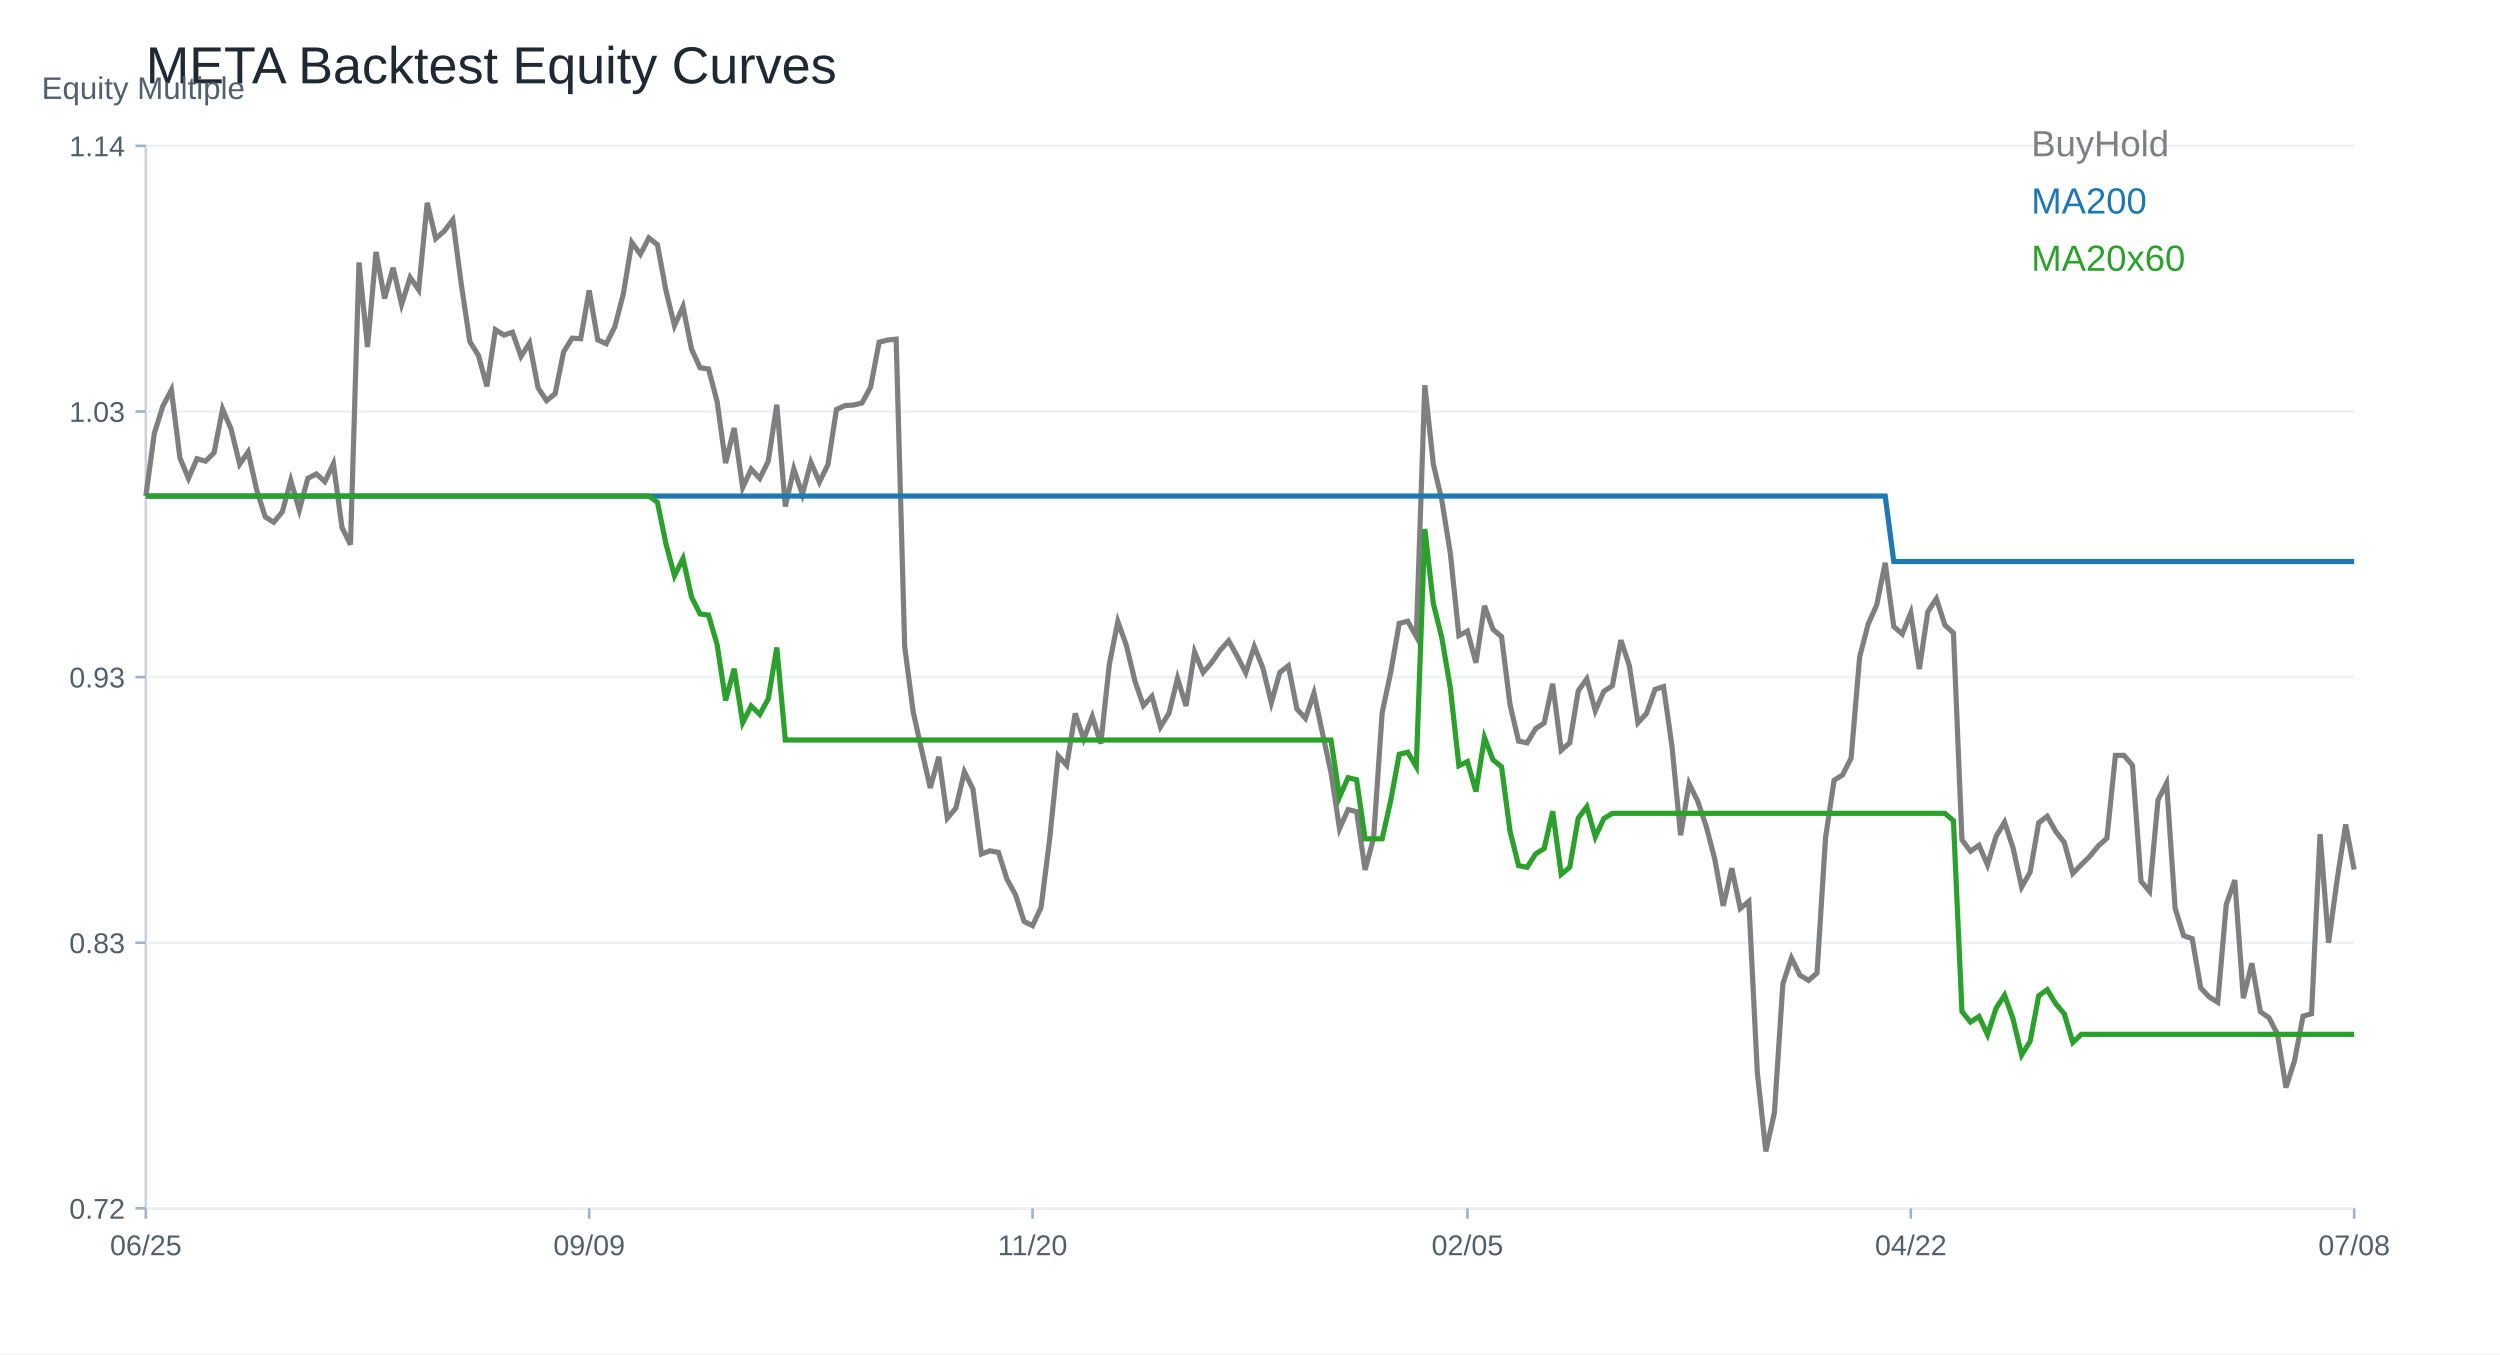
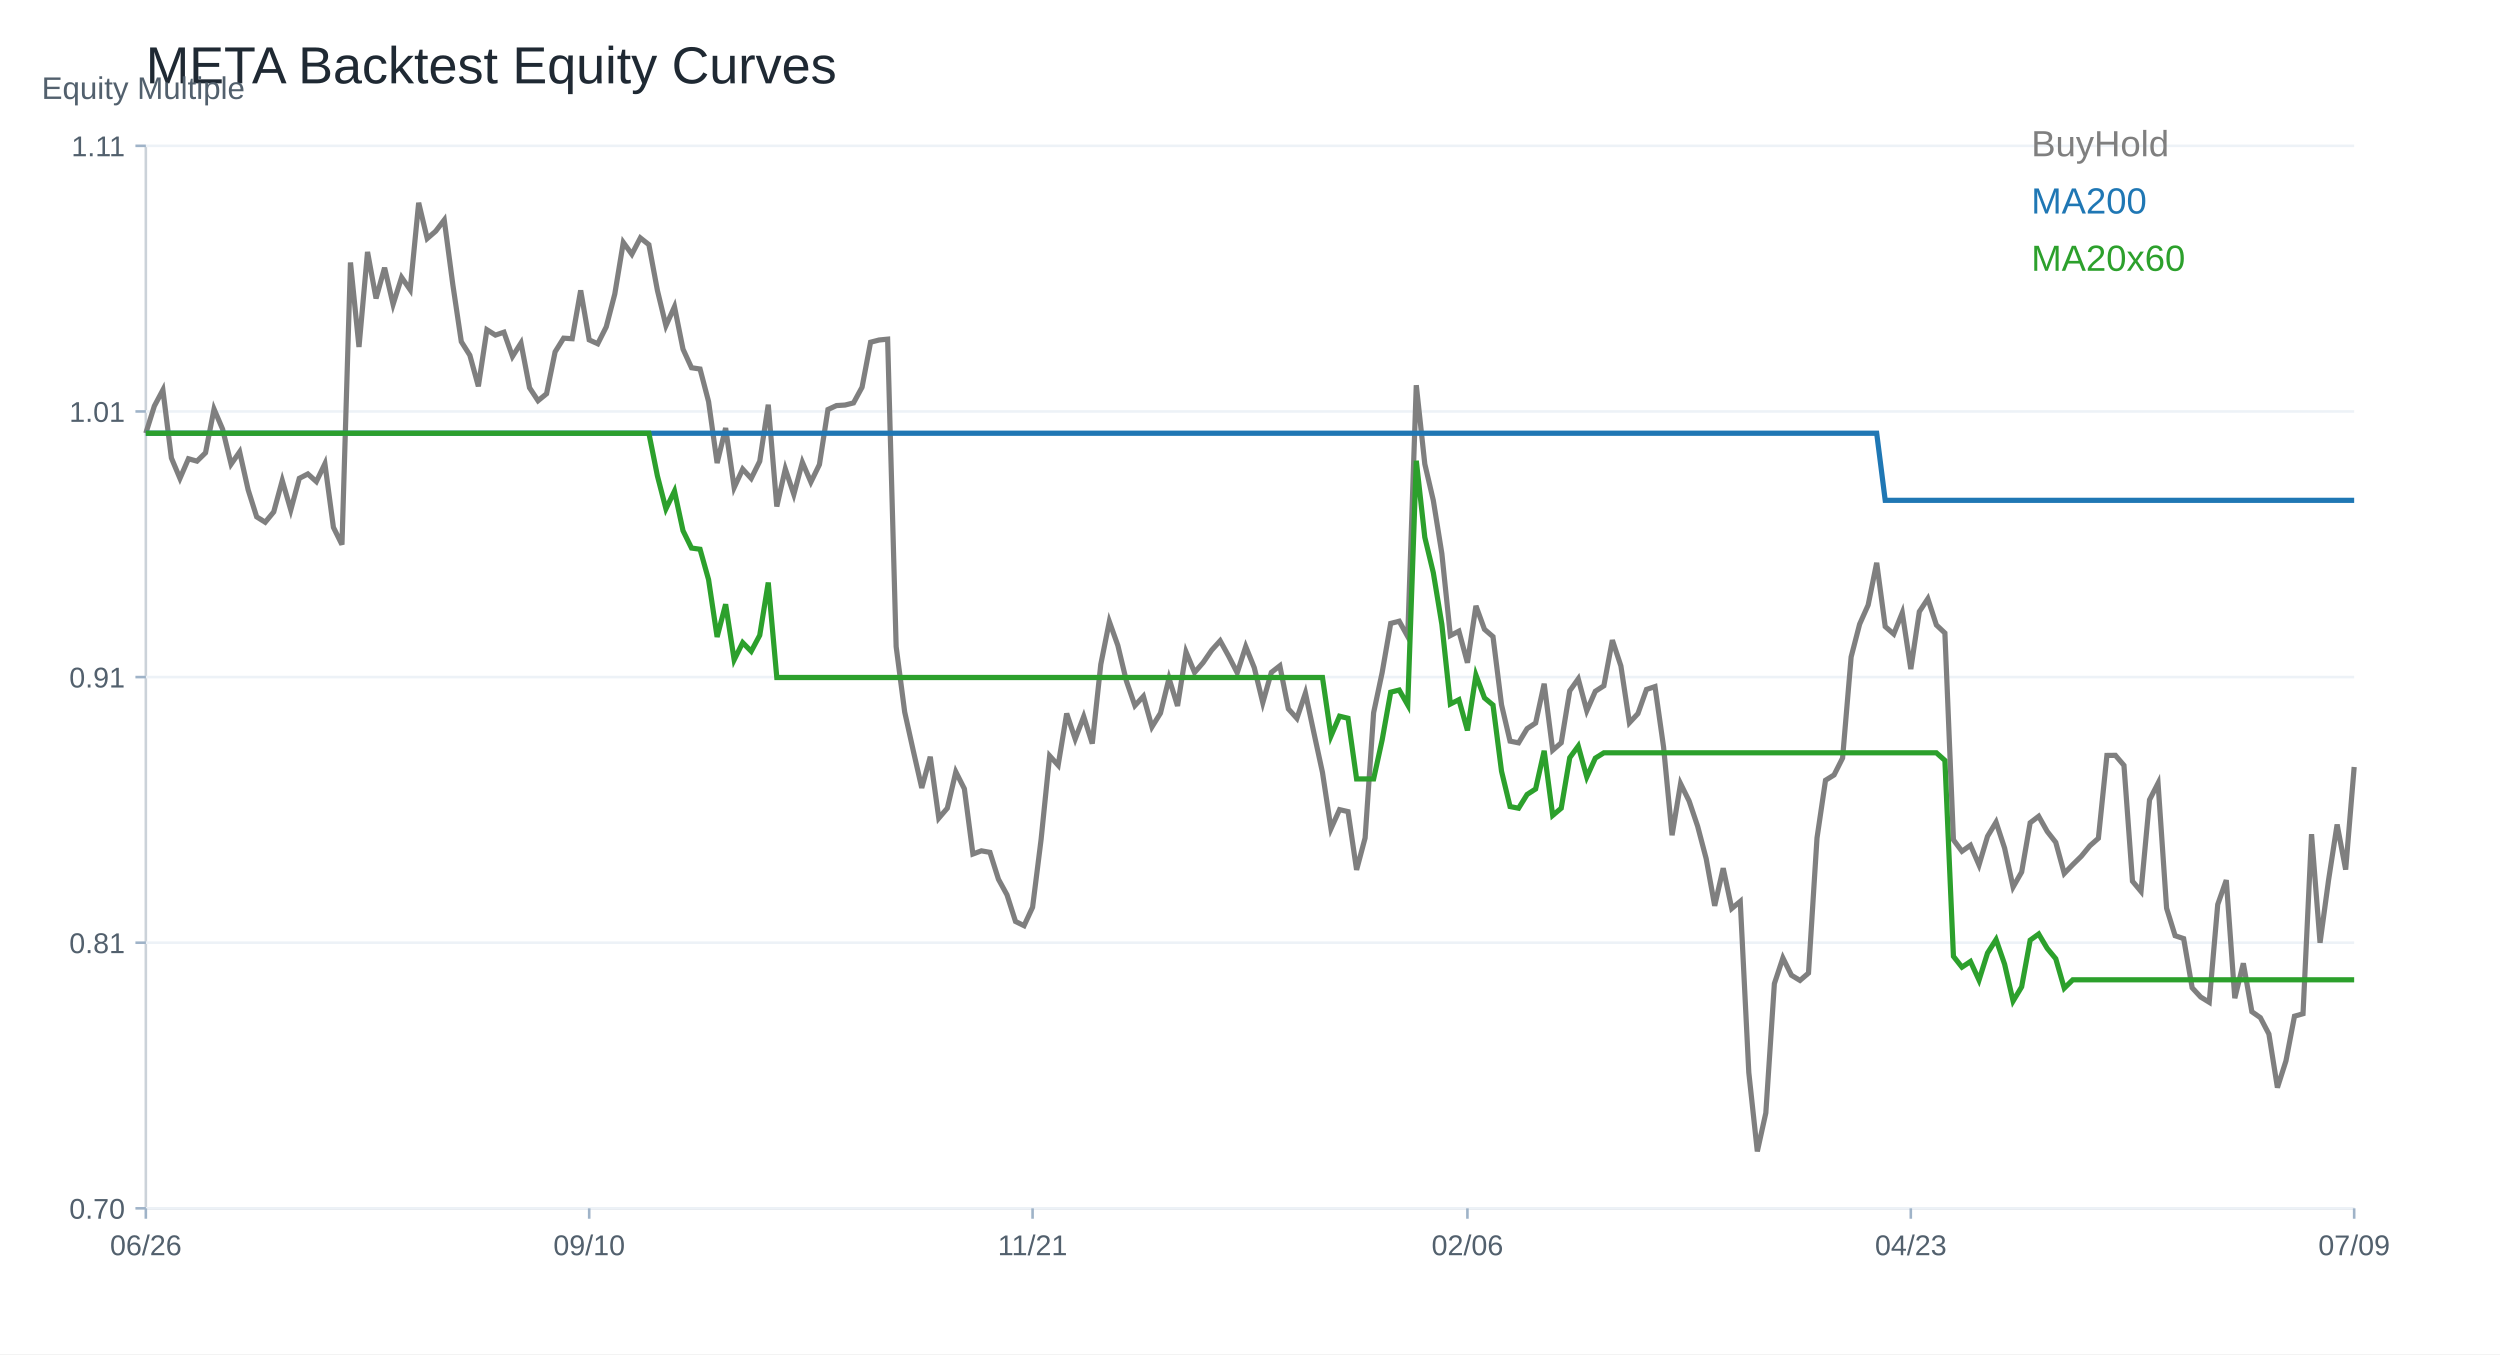
<svg xmlns="http://www.w3.org/2000/svg" width="960" height="520" viewBox="0 0 960 520">
  <rect width="100%" height="100%" fill="white" />
  <text x="56.00" y="32.00" font-size="20" font-family="Arial" fill="#1f2933" text-anchor="start">META Backtest Equity Curves</text>
  <line x1="56" y1="464" x2="904" y2="464" stroke="#cbd2d9" />
  <line x1="56" y1="56" x2="56" y2="464" stroke="#cbd2d9" />
  <text x="16.00" y="38.00" font-size="12" font-family="Arial" fill="#52606d" text-anchor="start">Equity Multiple</text>
  <line x1="56" y1="464.00" x2="904" y2="464.00" stroke="#edf2f7" />
  <line x1="52" y1="464.00" x2="56" y2="464.00" stroke="#9fb3c8" />
-   <text x="48.00" y="468.00" font-size="11" font-family="Arial" fill="#52606d" text-anchor="end">0.72</text>
+   <text x="48.00" y="468.00" font-size="11" font-family="Arial" fill="#52606d" text-anchor="end">0.70</text>
  <line x1="56" y1="362.00" x2="904" y2="362.00" stroke="#edf2f7" />
  <line x1="52" y1="362.00" x2="56" y2="362.00" stroke="#9fb3c8" />
-   <text x="48.00" y="366.00" font-size="11" font-family="Arial" fill="#52606d" text-anchor="end">0.83</text>
+   <text x="48.00" y="366.00" font-size="11" font-family="Arial" fill="#52606d" text-anchor="end">0.81</text>
  <line x1="56" y1="260.00" x2="904" y2="260.00" stroke="#edf2f7" />
  <line x1="52" y1="260.00" x2="56" y2="260.00" stroke="#9fb3c8" />
-   <text x="48.00" y="264.00" font-size="11" font-family="Arial" fill="#52606d" text-anchor="end">0.93</text>
+   <text x="48.00" y="264.00" font-size="11" font-family="Arial" fill="#52606d" text-anchor="end">0.91</text>
  <line x1="56" y1="158.00" x2="904" y2="158.00" stroke="#edf2f7" />
  <line x1="52" y1="158.00" x2="56" y2="158.00" stroke="#9fb3c8" />
-   <text x="48.00" y="162.00" font-size="11" font-family="Arial" fill="#52606d" text-anchor="end">1.03</text>
+   <text x="48.00" y="162.00" font-size="11" font-family="Arial" fill="#52606d" text-anchor="end">1.01</text>
  <line x1="56" y1="56.00" x2="904" y2="56.00" stroke="#edf2f7" />
  <line x1="52" y1="56.00" x2="56" y2="56.00" stroke="#9fb3c8" />
-   <text x="48.00" y="60.00" font-size="11" font-family="Arial" fill="#52606d" text-anchor="end">1.14</text>
+   <text x="48.00" y="60.00" font-size="11" font-family="Arial" fill="#52606d" text-anchor="end">1.11</text>
  <line x1="56.00" y1="464" x2="56.00" y2="468" stroke="#9fb3c8" />
-   <text x="56.00" y="482.00" font-size="11" font-family="Arial" fill="#52606d" text-anchor="middle">06/25</text>
+   <text x="56.00" y="482.00" font-size="11" font-family="Arial" fill="#52606d" text-anchor="middle">06/26</text>
  <line x1="226.25" y1="464" x2="226.25" y2="468" stroke="#9fb3c8" />
-   <text x="226.25" y="482.00" font-size="11" font-family="Arial" fill="#52606d" text-anchor="middle">09/09</text>
+   <text x="226.25" y="482.00" font-size="11" font-family="Arial" fill="#52606d" text-anchor="middle">09/10</text>
  <line x1="396.51" y1="464" x2="396.51" y2="468" stroke="#9fb3c8" />
-   <text x="396.51" y="482.00" font-size="11" font-family="Arial" fill="#52606d" text-anchor="middle">11/20</text>
+   <text x="396.51" y="482.00" font-size="11" font-family="Arial" fill="#52606d" text-anchor="middle">11/21</text>
  <line x1="563.49" y1="464" x2="563.49" y2="468" stroke="#9fb3c8" />
-   <text x="563.49" y="482.00" font-size="11" font-family="Arial" fill="#52606d" text-anchor="middle">02/05</text>
+   <text x="563.49" y="482.00" font-size="11" font-family="Arial" fill="#52606d" text-anchor="middle">02/06</text>
  <line x1="733.75" y1="464" x2="733.75" y2="468" stroke="#9fb3c8" />
-   <text x="733.75" y="482.00" font-size="11" font-family="Arial" fill="#52606d" text-anchor="middle">04/22</text>
+   <text x="733.75" y="482.00" font-size="11" font-family="Arial" fill="#52606d" text-anchor="middle">04/23</text>
  <line x1="904.00" y1="464" x2="904.00" y2="468" stroke="#9fb3c8" />
-   <text x="904.00" y="482.00" font-size="11" font-family="Arial" fill="#52606d" text-anchor="middle">07/08</text>
-   <polyline fill="none" stroke="#7f7f7f" stroke-width="2" points="56.00,190.48 59.27,166.36 62.55,155.92 65.82,149.75 69.10,175.88 72.37,183.70 75.64,176.17 78.92,177.08 82.19,173.87 85.47,157.10 88.74,164.77 92.02,178.25 95.29,173.52 98.56,188.11 101.84,198.47 105.11,200.54 108.39,196.57 111.66,184.53 114.93,195.83 118.21,183.69 121.48,182.00 124.76,184.94 128.03,178.08 131.31,202.50 134.58,209.13 137.85,100.79 141.13,133.24 144.40,96.73 147.68,114.61 150.95,102.80 154.22,116.87 157.50,106.52 160.77,111.27 164.05,77.86 167.32,91.60 170.59,88.76 173.87,84.46 177.14,109.20 180.42,131.20 183.69,136.41 186.97,148.35 190.24,126.62 193.51,128.68 196.79,127.57 200.06,136.88 203.34,131.72 206.61,148.90 209.88,153.87 213.16,151.19 216.43,135.12 219.71,129.86 222.98,130.07 226.25,111.51 229.53,130.51 232.80,132.01 236.08,125.51 239.35,112.89 242.63,93.09 245.90,97.63 249.17,91.36 252.45,93.95 255.72,111.54 259.00,125.07 262.27,117.78 265.54,134.06 268.82,141.21 272.09,141.70 275.37,154.20 278.64,177.81 281.92,164.36 285.19,187.21 288.46,180.14 291.74,183.72 295.01,177.12 298.29,155.40 301.56,194.50 304.83,180.08 308.11,189.85 311.38,177.52 314.66,185.12 317.93,178.39 321.20,157.26 324.48,155.74 327.75,155.54 331.03,154.72 334.30,148.68 337.58,131.41 340.85,130.56 344.12,130.24 347.40,248.31 350.67,273.42 353.95,288.16 357.22,302.56 360.49,290.60 363.77,314.18 367.04,310.34 370.32,296.41 373.59,302.90 376.86,327.94 380.14,326.72 383.41,327.31 386.69,337.64 389.96,343.62 393.24,353.84 396.51,355.46 399.78,348.39 403.06,322.34 406.33,290.23 409.61,293.85 412.88,273.97 416.15,283.79 419.43,275.15 422.70,285.54 425.98,255.15 429.25,238.68 432.53,247.85 435.80,261.49 439.07,270.95 442.35,267.38 445.62,279.13 448.90,273.85 452.17,260.48 455.44,271.09 458.72,250.36 461.99,258.23 465.27,254.45 468.54,249.68 471.81,246.06 475.09,251.97 478.36,258.35 481.64,248.28 484.91,256.40 488.19,269.83 491.46,258.21 494.73,255.67 498.01,272.21 501.28,275.86 504.56,266.15 507.83,281.53 511.10,296.62 514.38,318.22 517.65,310.90 520.93,311.66 524.20,334.03 527.47,321.77 530.75,273.68 534.02,258.25 537.30,239.39 540.57,238.54 543.85,244.42 547.12,147.92 550.39,178.17 553.67,192.16 556.94,212.56 560.22,244.06 563.49,242.37 566.76,254.50 570.04,232.65 573.31,241.66 576.59,244.48 579.86,270.66 583.14,284.59 586.41,285.25 589.68,279.80 592.96,277.64 596.23,262.55 599.51,288.08 602.78,285.24 606.05,265.28 609.33,260.68 612.60,272.92 615.88,265.46 619.15,263.35 622.42,245.81 625.70,255.74 628.97,277.53 632.25,274.02 635.52,264.75 638.80,263.66 642.07,286.79 645.34,320.73 648.62,300.93 651.89,307.58 655.17,317.27 658.44,329.73 661.71,347.83 664.99,333.40 668.26,348.86 671.54,346.13 674.81,411.85 678.08,442.14 681.36,427.35 684.63,377.72 687.91,367.86 691.18,374.49 694.46,376.48 697.73,373.67 701.00,321.79 704.28,299.62 707.55,297.58 710.83,291.10 714.10,252.29 717.37,239.67 720.65,232.33 723.92,216.11 727.20,240.60 730.47,243.47 733.75,235.31 737.02,256.92 740.29,234.88 743.57,229.90 746.84,240.00 750.12,243.08 753.39,322.50 756.66,326.89 759.94,324.58 763.21,332.15 766.49,321.15 769.76,315.70 773.03,325.66 776.31,340.61 779.58,334.87 782.86,315.95 786.13,313.45 789.41,319.28 792.68,323.47 795.95,335.41 799.23,332.01 802.50,328.79 805.78,324.79 809.05,321.90 812.32,290.09 815.60,290.05 818.87,293.90 822.15,338.38 825.42,342.32 828.69,307.13 831.97,300.76 835.24,348.75 838.52,359.31 841.79,360.42 845.07,379.32 848.34,382.86 851.61,384.87 854.89,347.32 858.16,337.97 861.44,383.31 864.71,369.91 867.98,388.49 871.26,390.78 874.53,397.07 877.81,417.64 881.08,407.38 884.36,390.22 887.63,389.27 890.90,320.32 894.18,362.02 897.45,337.86 900.73,316.61 904.00,333.93" />
+   <text x="904.00" y="482.00" font-size="11" font-family="Arial" fill="#52606d" text-anchor="middle">07/09</text>
+   <polyline fill="none" stroke="#7f7f7f" stroke-width="2" points="56.00,166.36 59.27,155.92 62.55,149.75 65.82,175.88 69.10,183.70 72.37,176.17 75.64,177.08 78.92,173.87 82.19,157.10 85.47,164.77 88.74,178.25 92.02,173.52 95.29,188.11 98.56,198.47 101.84,200.54 105.11,196.57 108.39,184.53 111.66,195.83 114.93,183.69 118.21,182.00 121.48,184.94 124.76,178.08 128.03,202.50 131.31,209.13 134.58,100.79 137.85,133.24 141.13,96.73 144.40,114.61 147.68,102.80 150.95,116.87 154.22,106.52 157.50,111.27 160.77,77.86 164.05,91.60 167.32,88.76 170.59,84.46 173.87,109.20 177.14,131.20 180.42,136.41 183.69,148.35 186.97,126.62 190.24,128.68 193.51,127.57 196.79,136.88 200.06,131.72 203.34,148.90 206.61,153.87 209.88,151.19 213.16,135.12 216.43,129.86 219.71,130.07 222.98,111.51 226.25,130.51 229.53,132.01 232.80,125.51 236.08,112.89 239.35,93.09 242.63,97.63 245.90,91.36 249.17,93.95 252.45,111.54 255.72,125.07 259.00,117.78 262.27,134.06 265.54,141.21 268.82,141.70 272.09,154.20 275.37,177.81 278.64,164.36 281.92,187.21 285.19,180.14 288.46,183.72 291.74,177.12 295.01,155.40 298.29,194.50 301.56,180.08 304.83,189.85 308.11,177.52 311.38,185.12 314.66,178.39 317.93,157.26 321.20,155.74 324.48,155.54 327.75,154.72 331.03,148.68 334.30,131.41 337.58,130.56 340.85,130.24 344.12,248.31 347.40,273.42 350.67,288.16 353.95,302.56 357.22,290.60 360.49,314.18 363.77,310.34 367.04,296.41 370.32,302.90 373.59,327.94 376.86,326.72 380.14,327.31 383.41,337.64 386.69,343.62 389.96,353.84 393.24,355.46 396.51,348.39 399.78,322.34 403.06,290.23 406.33,293.85 409.61,273.97 412.88,283.78 416.15,275.15 419.43,285.54 422.70,255.15 425.98,238.68 429.25,247.85 432.53,261.49 435.80,270.95 439.07,267.38 442.35,279.13 445.62,273.85 448.90,260.48 452.17,271.09 455.44,250.36 458.72,258.23 461.99,254.45 465.27,249.68 468.54,246.06 471.81,251.97 475.09,258.35 478.36,248.28 481.64,256.40 484.91,269.83 488.19,258.21 491.46,255.67 494.73,272.21 498.01,275.86 501.28,266.15 504.56,281.54 507.83,296.62 511.10,318.22 514.38,310.90 517.65,311.66 520.93,334.03 524.20,321.77 527.47,273.68 530.75,258.25 534.02,239.39 537.30,238.54 540.57,244.42 543.85,147.92 547.12,178.17 550.39,192.16 553.67,212.56 556.94,244.06 560.22,242.37 563.49,254.50 566.76,232.65 570.04,241.66 573.31,244.48 576.59,270.66 579.86,284.59 583.14,285.25 586.41,279.80 589.68,277.64 592.96,262.55 596.23,288.08 599.51,285.24 602.78,265.28 606.05,260.68 609.33,272.92 612.60,265.46 615.88,263.35 619.15,245.81 622.42,255.74 625.70,277.53 628.97,274.02 632.25,264.75 635.52,263.66 638.80,286.79 642.07,320.73 645.34,300.93 648.62,307.58 651.89,317.27 655.17,329.73 658.44,347.83 661.71,333.40 664.99,348.86 668.26,346.13 671.54,411.85 674.81,442.14 678.08,427.35 681.36,377.72 684.63,367.86 687.91,374.49 691.18,376.48 694.46,373.67 697.73,321.79 701.00,299.62 704.28,297.58 707.55,291.10 710.83,252.29 714.10,239.67 717.37,232.33 720.65,216.11 723.92,240.60 727.20,243.47 730.47,235.31 733.75,256.92 737.02,234.88 740.29,229.90 743.57,240.00 746.84,243.08 750.12,322.50 753.39,326.89 756.66,324.58 759.94,332.15 763.21,321.15 766.49,315.70 769.76,325.66 773.03,340.61 776.31,334.87 779.58,315.95 782.86,313.45 786.13,319.28 789.41,323.47 792.68,335.41 795.95,332.01 799.23,328.79 802.50,324.79 805.78,321.90 809.05,290.09 812.32,290.05 815.60,293.90 818.87,338.38 822.15,342.32 825.42,307.13 828.69,300.76 831.97,348.75 835.24,359.31 838.52,360.42 841.79,379.32 845.07,382.86 848.34,384.87 851.61,347.32 854.89,337.97 858.16,383.31 861.44,369.91 864.71,388.49 867.98,390.78 871.26,397.07 874.53,417.64 877.81,407.38 881.08,390.22 884.36,389.27 887.63,320.32 890.90,362.02 894.18,337.86 897.45,316.61 900.73,333.93 904.00,294.52" />
  <text x="780.00" y="60.00" font-size="14" font-family="Arial" fill="#7f7f7f" text-anchor="start">BuyHold</text>
-   <polyline fill="none" stroke="#1f77b4" stroke-width="2" points="56.00,190.48 59.27,190.48 62.55,190.48 65.82,190.48 69.10,190.48 72.37,190.48 75.64,190.48 78.92,190.48 82.19,190.48 85.47,190.48 88.74,190.48 92.02,190.48 95.29,190.48 98.56,190.48 101.84,190.48 105.11,190.48 108.39,190.48 111.66,190.48 114.93,190.48 118.21,190.48 121.48,190.48 124.76,190.48 128.03,190.48 131.31,190.48 134.58,190.48 137.85,190.48 141.13,190.48 144.40,190.48 147.68,190.48 150.95,190.48 154.22,190.48 157.50,190.48 160.77,190.48 164.05,190.48 167.32,190.48 170.59,190.48 173.87,190.48 177.14,190.48 180.42,190.48 183.69,190.48 186.97,190.48 190.24,190.48 193.51,190.48 196.79,190.48 200.06,190.48 203.34,190.48 206.61,190.48 209.88,190.48 213.16,190.48 216.43,190.48 219.71,190.48 222.98,190.48 226.25,190.48 229.53,190.48 232.80,190.48 236.08,190.48 239.35,190.48 242.63,190.48 245.90,190.48 249.17,190.48 252.45,190.48 255.72,190.48 259.00,190.48 262.27,190.48 265.54,190.48 268.82,190.48 272.09,190.48 275.37,190.48 278.64,190.48 281.92,190.48 285.19,190.48 288.46,190.48 291.74,190.48 295.01,190.48 298.29,190.48 301.56,190.48 304.83,190.48 308.11,190.48 311.38,190.48 314.66,190.48 317.93,190.48 321.20,190.48 324.48,190.48 327.75,190.48 331.03,190.48 334.30,190.48 337.58,190.48 340.85,190.48 344.12,190.48 347.40,190.48 350.67,190.48 353.95,190.48 357.22,190.48 360.49,190.48 363.77,190.48 367.04,190.48 370.32,190.48 373.59,190.48 376.86,190.48 380.14,190.48 383.41,190.48 386.69,190.48 389.96,190.48 393.24,190.48 396.51,190.48 399.78,190.48 403.06,190.48 406.33,190.48 409.61,190.48 412.88,190.48 416.15,190.48 419.43,190.48 422.70,190.48 425.98,190.48 429.25,190.48 432.53,190.48 435.80,190.48 439.07,190.48 442.35,190.48 445.62,190.48 448.90,190.48 452.17,190.48 455.44,190.48 458.72,190.48 461.99,190.48 465.27,190.48 468.54,190.48 471.81,190.48 475.09,190.48 478.36,190.48 481.64,190.48 484.91,190.48 488.19,190.48 491.46,190.48 494.73,190.48 498.01,190.48 501.28,190.48 504.56,190.48 507.83,190.48 511.10,190.48 514.38,190.48 517.65,190.48 520.93,190.48 524.20,190.48 527.47,190.48 530.75,190.48 534.02,190.48 537.30,190.48 540.57,190.48 543.85,190.48 547.12,190.48 550.39,190.48 553.67,190.48 556.94,190.48 560.22,190.48 563.49,190.48 566.76,190.48 570.04,190.48 573.31,190.48 576.59,190.48 579.86,190.48 583.14,190.48 586.41,190.48 589.68,190.48 592.96,190.48 596.23,190.48 599.51,190.48 602.78,190.48 606.05,190.48 609.33,190.48 612.60,190.48 615.88,190.48 619.15,190.48 622.42,190.48 625.70,190.48 628.97,190.48 632.25,190.48 635.52,190.48 638.80,190.48 642.07,190.48 645.34,190.48 648.62,190.48 651.89,190.48 655.17,190.48 658.44,190.48 661.71,190.48 664.99,190.48 668.26,190.48 671.54,190.48 674.81,190.48 678.08,190.48 681.36,190.48 684.63,190.48 687.91,190.48 691.18,190.48 694.46,190.48 697.73,190.48 701.00,190.48 704.28,190.48 707.55,190.48 710.83,190.48 714.10,190.48 717.37,190.48 720.65,190.48 723.92,190.48 727.20,215.62 730.47,215.62 733.75,215.62 737.02,215.62 740.29,215.62 743.57,215.62 746.84,215.62 750.12,215.62 753.39,215.62 756.66,215.62 759.94,215.62 763.21,215.62 766.49,215.62 769.76,215.62 773.03,215.62 776.31,215.62 779.58,215.62 782.86,215.62 786.13,215.62 789.41,215.62 792.68,215.62 795.95,215.62 799.23,215.62 802.50,215.62 805.78,215.62 809.05,215.62 812.32,215.62 815.60,215.62 818.87,215.62 822.15,215.62 825.42,215.62 828.69,215.62 831.97,215.62 835.24,215.62 838.52,215.62 841.79,215.62 845.07,215.62 848.34,215.62 851.61,215.62 854.89,215.62 858.16,215.62 861.44,215.62 864.71,215.62 867.98,215.62 871.26,215.62 874.53,215.62 877.81,215.62 881.08,215.62 884.36,215.62 887.63,215.62 890.90,215.62 894.18,215.62 897.45,215.62 900.73,215.62 904.00,215.62" />
+   <polyline fill="none" stroke="#1f77b4" stroke-width="2" points="56.00,166.36 59.27,166.36 62.55,166.36 65.82,166.36 69.10,166.36 72.37,166.36 75.64,166.36 78.92,166.36 82.19,166.36 85.47,166.36 88.74,166.36 92.02,166.36 95.29,166.36 98.56,166.36 101.84,166.36 105.11,166.36 108.39,166.36 111.66,166.36 114.93,166.36 118.21,166.36 121.48,166.36 124.76,166.36 128.03,166.36 131.31,166.36 134.58,166.36 137.85,166.36 141.13,166.36 144.40,166.36 147.68,166.36 150.95,166.36 154.22,166.36 157.50,166.36 160.77,166.36 164.05,166.36 167.32,166.36 170.59,166.36 173.87,166.36 177.14,166.36 180.42,166.36 183.69,166.36 186.97,166.36 190.24,166.36 193.51,166.36 196.79,166.36 200.06,166.36 203.34,166.36 206.61,166.36 209.88,166.36 213.16,166.36 216.43,166.36 219.71,166.36 222.98,166.36 226.25,166.36 229.53,166.36 232.80,166.36 236.08,166.36 239.35,166.36 242.63,166.36 245.90,166.36 249.17,166.36 252.45,166.36 255.72,166.36 259.00,166.36 262.27,166.36 265.54,166.36 268.82,166.36 272.09,166.36 275.37,166.36 278.64,166.36 281.92,166.36 285.19,166.36 288.46,166.36 291.74,166.36 295.01,166.36 298.29,166.36 301.56,166.36 304.83,166.36 308.11,166.36 311.38,166.36 314.66,166.36 317.93,166.36 321.20,166.36 324.48,166.36 327.75,166.36 331.03,166.36 334.30,166.36 337.58,166.36 340.85,166.36 344.12,166.36 347.40,166.36 350.67,166.36 353.95,166.36 357.22,166.36 360.49,166.36 363.77,166.36 367.04,166.36 370.32,166.36 373.59,166.36 376.86,166.36 380.14,166.36 383.41,166.36 386.69,166.36 389.96,166.36 393.24,166.36 396.51,166.36 399.78,166.36 403.06,166.36 406.33,166.36 409.61,166.36 412.88,166.36 416.15,166.36 419.43,166.36 422.70,166.36 425.98,166.36 429.25,166.36 432.53,166.36 435.80,166.36 439.07,166.36 442.35,166.36 445.62,166.36 448.90,166.36 452.17,166.36 455.44,166.36 458.72,166.36 461.99,166.36 465.27,166.36 468.54,166.36 471.81,166.36 475.09,166.36 478.36,166.36 481.64,166.36 484.91,166.36 488.19,166.36 491.46,166.36 494.73,166.36 498.01,166.36 501.28,166.36 504.56,166.36 507.83,166.36 511.10,166.36 514.38,166.36 517.65,166.36 520.93,166.36 524.20,166.36 527.47,166.36 530.75,166.36 534.02,166.36 537.30,166.36 540.57,166.36 543.85,166.36 547.12,166.36 550.39,166.36 553.67,166.36 556.94,166.36 560.22,166.36 563.49,166.36 566.76,166.36 570.04,166.36 573.31,166.36 576.59,166.36 579.86,166.36 583.14,166.36 586.41,166.36 589.68,166.36 592.96,166.36 596.23,166.36 599.51,166.36 602.78,166.36 606.05,166.36 609.33,166.36 612.60,166.36 615.88,166.36 619.15,166.36 622.42,166.36 625.70,166.36 628.97,166.36 632.25,166.36 635.52,166.36 638.80,166.36 642.07,166.36 645.34,166.36 648.62,166.36 651.89,166.36 655.17,166.36 658.44,166.36 661.71,166.36 664.99,166.36 668.26,166.36 671.54,166.36 674.81,166.36 678.08,166.36 681.36,166.36 684.63,166.36 687.91,166.36 691.18,166.36 694.46,166.36 697.73,166.36 701.00,166.36 704.28,166.36 707.55,166.36 710.83,166.36 714.10,166.36 717.37,166.36 720.65,166.36 723.92,192.13 727.20,192.13 730.47,192.13 733.75,192.13 737.02,192.13 740.29,192.13 743.57,192.13 746.84,192.13 750.12,192.13 753.39,192.13 756.66,192.13 759.94,192.13 763.21,192.13 766.49,192.13 769.76,192.13 773.03,192.13 776.31,192.13 779.58,192.13 782.86,192.13 786.13,192.13 789.41,192.13 792.68,192.13 795.95,192.13 799.23,192.13 802.50,192.13 805.78,192.13 809.05,192.13 812.32,192.13 815.60,192.13 818.87,192.13 822.15,192.13 825.42,192.13 828.69,192.13 831.97,192.13 835.24,192.13 838.52,192.13 841.79,192.13 845.07,192.13 848.34,192.13 851.61,192.13 854.89,192.13 858.16,192.13 861.44,192.13 864.71,192.13 867.98,192.13 871.26,192.13 874.53,192.13 877.81,192.13 881.08,192.13 884.36,192.13 887.63,192.13 890.90,192.13 894.18,192.13 897.45,192.13 900.73,192.13 904.00,192.13" />
  <text x="780.00" y="82.00" font-size="14" font-family="Arial" fill="#1f77b4" text-anchor="start">MA200</text>
-   <polyline fill="none" stroke="#2ca02c" stroke-width="2" points="56.00,190.48 59.27,190.48 62.55,190.48 65.82,190.48 69.10,190.48 72.37,190.48 75.64,190.48 78.92,190.48 82.19,190.48 85.47,190.48 88.74,190.48 92.02,190.48 95.29,190.48 98.56,190.48 101.84,190.48 105.11,190.48 108.39,190.48 111.66,190.48 114.93,190.48 118.21,190.48 121.48,190.48 124.76,190.48 128.03,190.48 131.31,190.48 134.58,190.48 137.85,190.48 141.13,190.48 144.40,190.48 147.68,190.48 150.95,190.48 154.22,190.48 157.50,190.48 160.77,190.48 164.05,190.48 167.32,190.48 170.59,190.48 173.87,190.48 177.14,190.48 180.42,190.48 183.69,190.48 186.97,190.48 190.24,190.48 193.51,190.48 196.79,190.48 200.06,190.48 203.34,190.48 206.61,190.48 209.88,190.48 213.16,190.48 216.43,190.48 219.71,190.48 222.98,190.48 226.25,190.48 229.53,190.48 232.80,190.48 236.08,190.48 239.35,190.48 242.63,190.48 245.90,190.48 249.17,190.48 252.45,192.83 255.72,208.81 259.00,221.09 262.27,214.47 265.54,229.26 268.82,235.76 272.09,236.20 275.37,247.55 278.64,269.00 281.92,256.78 285.19,277.53 288.46,271.11 291.74,274.36 295.01,268.37 298.29,248.64 301.56,284.15 304.83,284.15 308.11,284.15 311.38,284.15 314.66,284.15 317.93,284.15 321.20,284.15 324.48,284.15 327.75,284.15 331.03,284.15 334.30,284.15 337.58,284.15 340.85,284.15 344.12,284.15 347.40,284.15 350.67,284.15 353.95,284.15 357.22,284.15 360.49,284.15 363.77,284.15 367.04,284.15 370.32,284.15 373.59,284.15 376.86,284.15 380.14,284.15 383.41,284.15 386.69,284.15 389.96,284.15 393.24,284.15 396.51,284.15 399.78,284.15 403.06,284.15 406.33,284.15 409.61,284.15 412.88,284.15 416.15,284.15 419.43,284.15 422.70,284.15 425.98,284.15 429.25,284.15 432.53,284.15 435.80,284.15 439.07,284.15 442.35,284.15 445.62,284.15 448.90,284.15 452.17,284.15 455.44,284.15 458.72,284.15 461.99,284.15 465.27,284.15 468.54,284.15 471.81,284.15 475.09,284.15 478.36,284.15 481.64,284.15 484.91,284.15 488.19,284.15 491.46,284.15 494.73,284.15 498.01,284.15 501.28,284.15 504.56,284.15 507.83,284.15 511.10,284.15 514.38,306.05 517.65,298.63 520.93,299.40 524.20,322.09 527.47,322.09 530.75,322.09 534.02,307.49 537.30,289.64 540.57,288.84 543.85,294.40 547.12,203.10 550.39,231.72 553.67,244.96 556.94,264.26 560.22,294.06 563.49,292.46 566.76,303.94 570.04,283.26 573.31,291.79 576.59,294.46 579.86,319.23 583.14,332.41 586.41,333.04 589.68,327.88 592.96,325.83 596.23,311.55 599.51,335.71 602.78,333.02 606.05,314.14 609.33,309.78 612.60,321.37 615.88,314.31 619.15,312.32 622.42,312.32 625.70,312.32 628.97,312.32 632.25,312.32 635.52,312.32 638.80,312.32 642.07,312.32 645.34,312.32 648.62,312.32 651.89,312.32 655.17,312.32 658.44,312.32 661.71,312.32 664.99,312.32 668.26,312.32 671.54,312.32 674.81,312.32 678.08,312.32 681.36,312.32 684.63,312.32 687.91,312.32 691.18,312.32 694.46,312.32 697.73,312.32 701.00,312.32 704.28,312.32 707.55,312.32 710.83,312.32 714.10,312.32 717.37,312.32 720.65,312.32 723.92,312.32 727.20,312.32 730.47,312.32 733.75,312.32 737.02,312.32 740.29,312.32 743.57,312.32 746.84,312.32 750.12,315.16 753.39,388.41 756.66,392.46 759.94,390.33 763.21,397.31 766.49,387.17 769.76,382.14 773.03,391.33 776.31,405.12 779.58,399.82 782.86,382.37 786.13,380.06 789.41,385.44 792.68,389.31 795.95,400.32 799.23,397.18 802.50,397.18 805.78,397.18 809.05,397.18 812.32,397.18 815.60,397.18 818.87,397.18 822.15,397.18 825.42,397.18 828.69,397.18 831.97,397.18 835.24,397.18 838.52,397.18 841.79,397.18 845.07,397.18 848.34,397.18 851.61,397.18 854.89,397.18 858.16,397.18 861.44,397.18 864.71,397.18 867.98,397.18 871.26,397.18 874.53,397.18 877.81,397.18 881.08,397.18 884.36,397.18 887.63,397.18 890.90,397.18 894.18,397.18 897.45,397.18 900.73,397.18 904.00,397.18" />
+   <polyline fill="none" stroke="#2ca02c" stroke-width="2" points="56.00,166.36 59.27,166.36 62.55,166.36 65.82,166.36 69.10,166.36 72.37,166.36 75.64,166.36 78.92,166.36 82.19,166.36 85.47,166.36 88.74,166.36 92.02,166.36 95.29,166.36 98.56,166.36 101.84,166.36 105.11,166.36 108.39,166.36 111.66,166.36 114.93,166.36 118.21,166.36 121.48,166.36 124.76,166.36 128.03,166.36 131.31,166.36 134.58,166.36 137.85,166.36 141.13,166.36 144.40,166.36 147.68,166.36 150.95,166.36 154.22,166.36 157.50,166.36 160.77,166.36 164.05,166.36 167.32,166.36 170.59,166.36 173.87,166.36 177.14,166.36 180.42,166.36 183.69,166.36 186.97,166.36 190.24,166.36 193.51,166.36 196.79,166.36 200.06,166.36 203.34,166.36 206.61,166.36 209.88,166.36 213.16,166.36 216.43,166.36 219.71,166.36 222.98,166.36 226.25,166.36 229.53,166.36 232.80,166.36 236.08,166.36 239.35,166.36 242.63,166.36 245.90,166.36 249.17,166.36 252.45,182.78 255.72,195.39 259.00,188.59 262.27,203.78 265.54,210.45 268.82,210.91 272.09,222.57 275.37,244.59 278.64,232.04 281.92,253.36 285.19,246.77 288.46,250.10 291.74,243.95 295.01,223.69 298.29,260.16 301.56,260.16 304.83,260.16 308.11,260.16 311.38,260.16 314.66,260.16 317.93,260.16 321.20,260.16 324.48,260.16 327.75,260.16 331.03,260.16 334.30,260.16 337.58,260.16 340.85,260.16 344.12,260.16 347.40,260.16 350.67,260.16 353.95,260.16 357.22,260.16 360.49,260.16 363.77,260.16 367.04,260.16 370.32,260.16 373.59,260.16 376.86,260.16 380.14,260.16 383.41,260.16 386.69,260.16 389.96,260.16 393.24,260.16 396.51,260.16 399.78,260.16 403.06,260.16 406.33,260.16 409.61,260.16 412.88,260.16 416.15,260.16 419.43,260.16 422.70,260.16 425.98,260.16 429.25,260.16 432.53,260.16 435.80,260.16 439.07,260.16 442.35,260.16 445.62,260.16 448.90,260.16 452.17,260.16 455.44,260.16 458.72,260.16 461.99,260.16 465.27,260.16 468.54,260.16 471.81,260.16 475.09,260.16 478.36,260.16 481.64,260.16 484.91,260.16 488.19,260.16 491.46,260.16 494.73,260.16 498.01,260.16 501.28,260.16 504.56,260.16 507.83,260.16 511.10,282.65 514.38,275.02 517.65,275.82 520.93,299.12 524.20,299.12 527.47,299.12 530.75,284.12 534.02,265.79 537.30,264.97 540.57,270.69 543.85,176.92 547.12,206.31 550.39,219.91 553.67,239.73 556.94,270.34 560.22,268.69 563.49,280.48 566.76,259.24 570.04,268.00 573.31,270.74 576.59,296.18 579.86,309.71 583.14,310.36 586.41,305.07 589.68,302.96 592.96,288.30 596.23,313.11 599.51,310.35 602.78,290.96 606.05,286.48 609.33,298.38 612.60,291.13 615.88,289.08 619.15,289.08 622.42,289.08 625.70,289.08 628.97,289.08 632.25,289.08 635.52,289.08 638.80,289.08 642.07,289.08 645.34,289.08 648.62,289.08 651.89,289.08 655.17,289.08 658.44,289.08 661.71,289.08 664.99,289.08 668.26,289.08 671.54,289.08 674.81,289.08 678.08,289.08 681.36,289.08 684.63,289.08 687.91,289.08 691.18,289.08 694.46,289.08 697.73,289.08 701.00,289.08 704.28,289.08 707.55,289.08 710.83,289.08 714.10,289.08 717.37,289.08 720.65,289.08 723.92,289.08 727.20,289.08 730.47,289.08 733.75,289.08 737.02,289.08 740.29,289.08 743.57,289.08 746.84,292.00 750.12,367.23 753.39,371.39 756.66,369.21 759.94,376.37 763.21,365.96 766.49,360.79 769.76,370.23 773.03,384.39 776.31,378.95 779.58,361.03 782.86,358.66 786.13,364.18 789.41,368.15 792.68,379.46 795.95,376.24 799.23,376.24 802.50,376.24 805.78,376.24 809.05,376.24 812.32,376.24 815.60,376.24 818.87,376.24 822.15,376.24 825.42,376.24 828.69,376.24 831.97,376.24 835.24,376.24 838.52,376.24 841.79,376.24 845.07,376.24 848.34,376.24 851.61,376.24 854.89,376.24 858.16,376.24 861.44,376.24 864.71,376.24 867.98,376.24 871.26,376.24 874.53,376.24 877.81,376.24 881.08,376.24 884.36,376.24 887.63,376.24 890.90,376.24 894.18,376.24 897.45,376.24 900.73,376.24 904.00,376.24" />
  <text x="780.00" y="104.00" font-size="14" font-family="Arial" fill="#2ca02c" text-anchor="start">MA20x60</text>
</svg>
